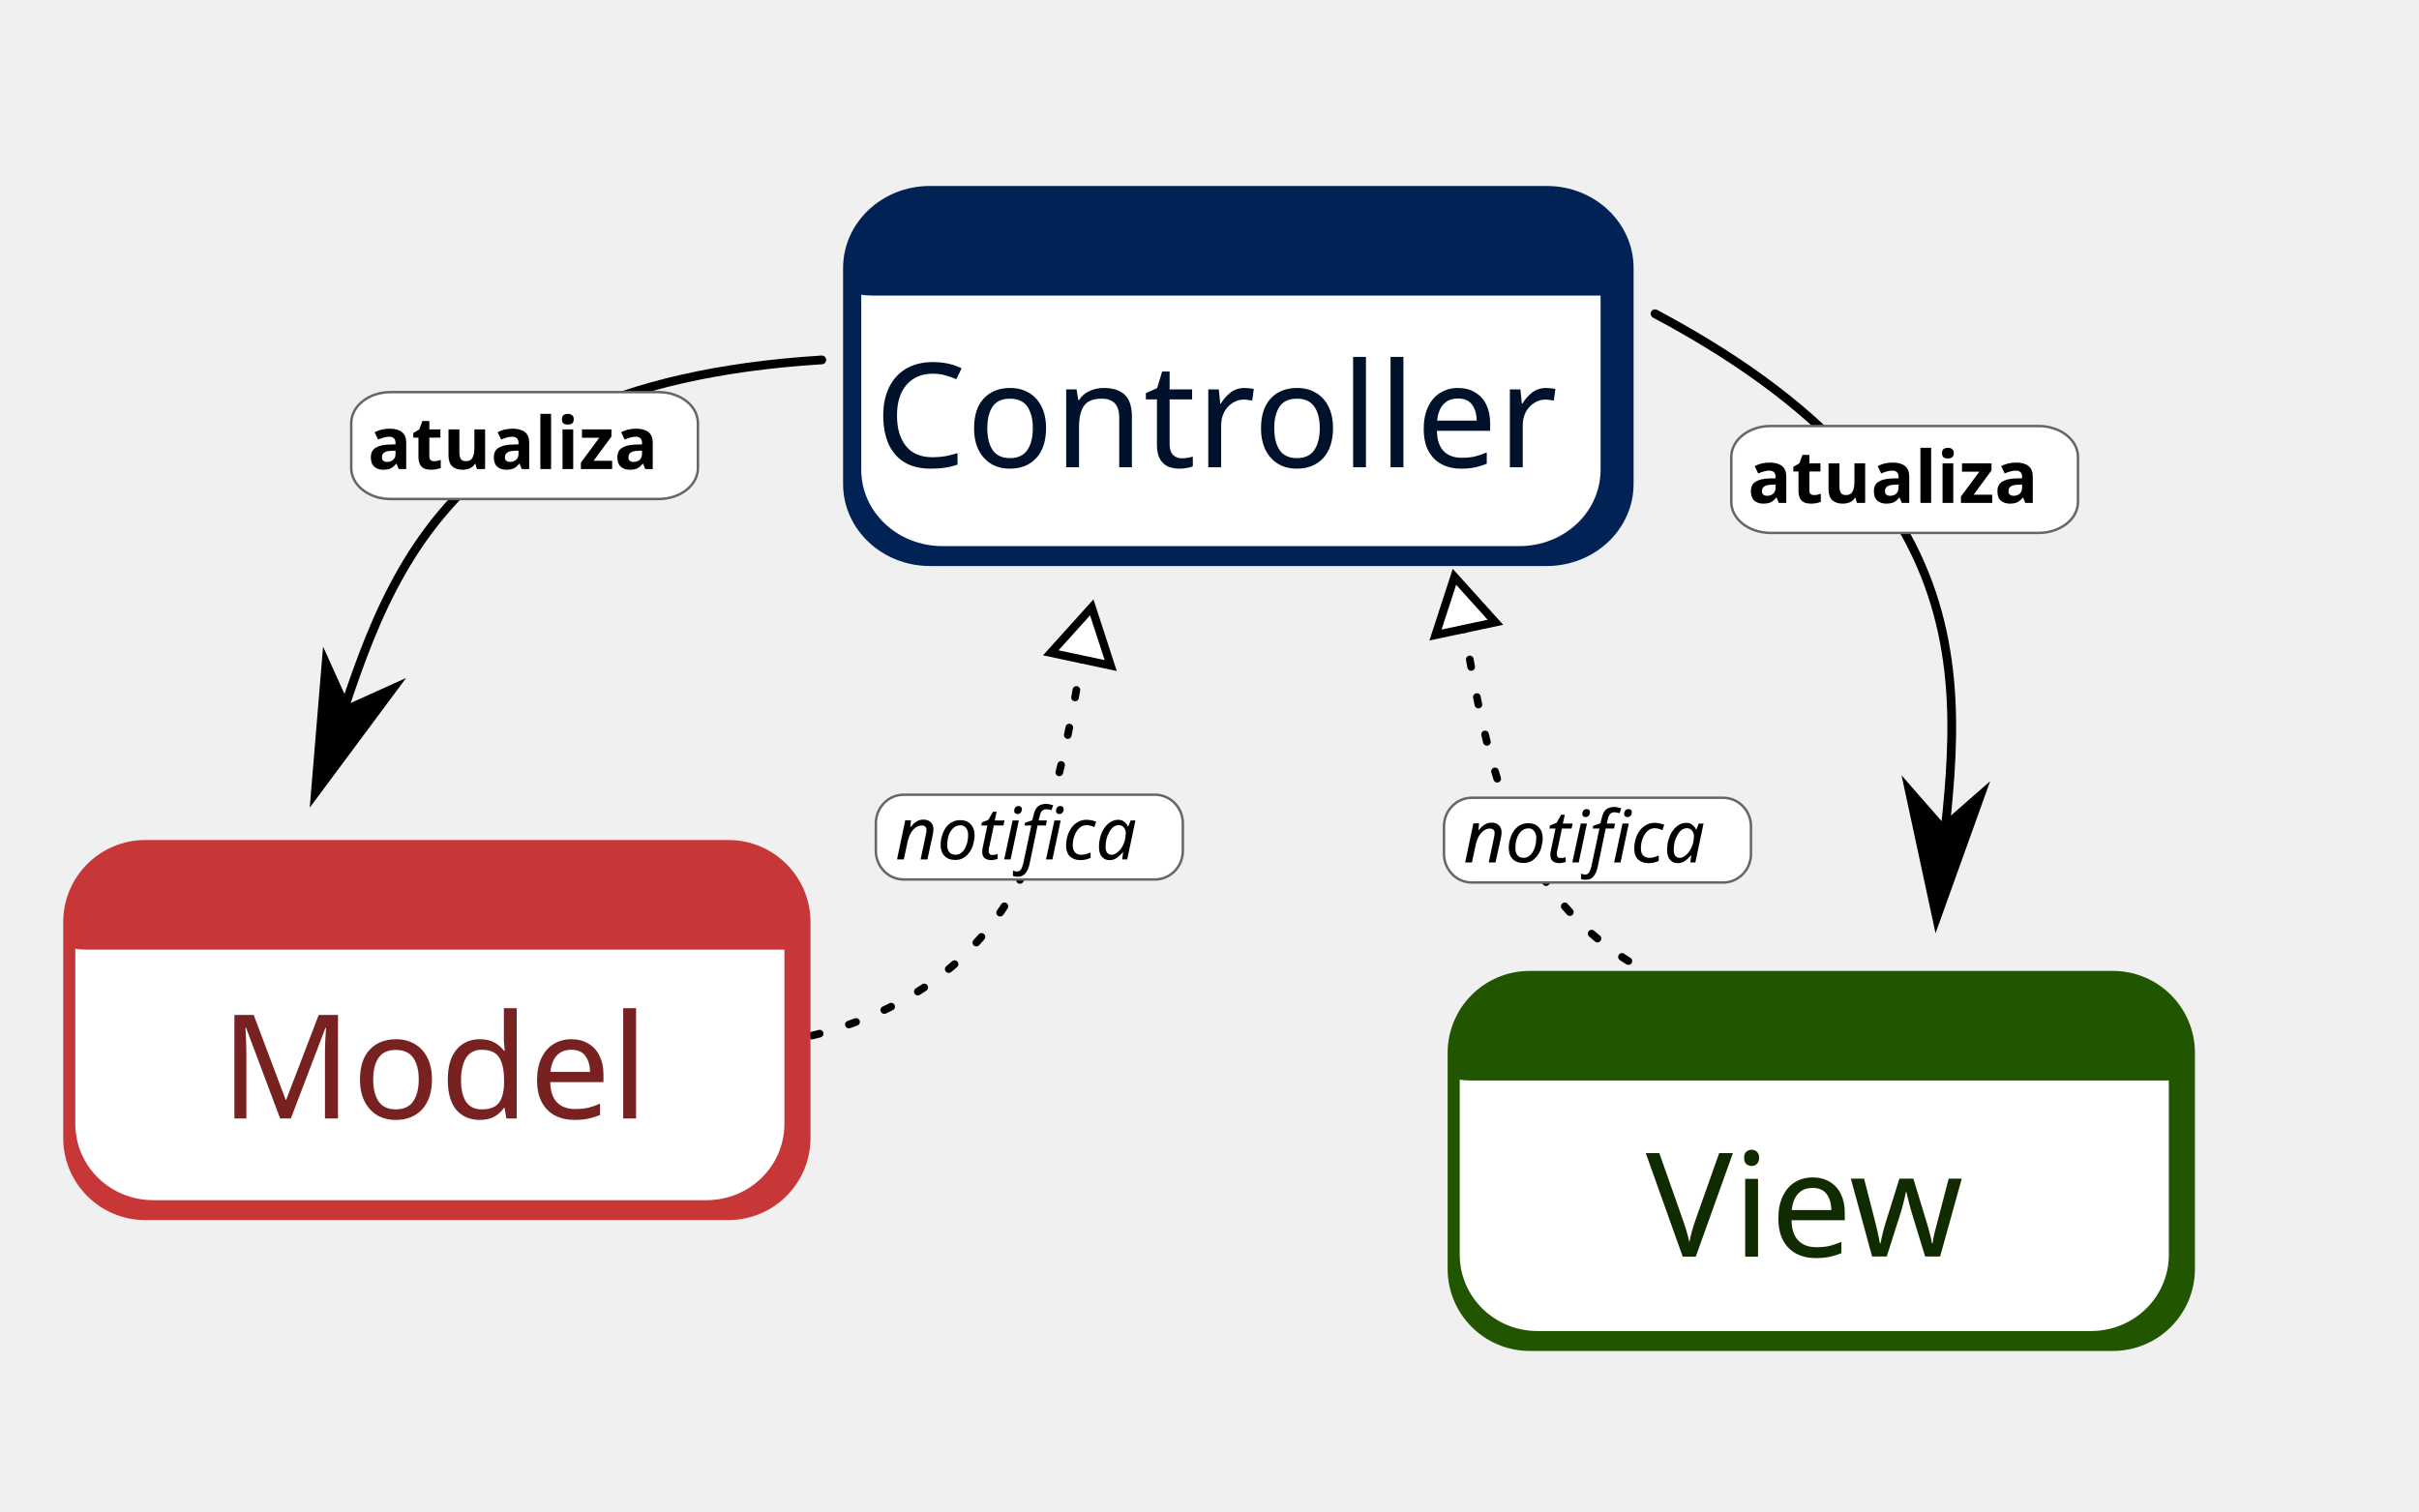
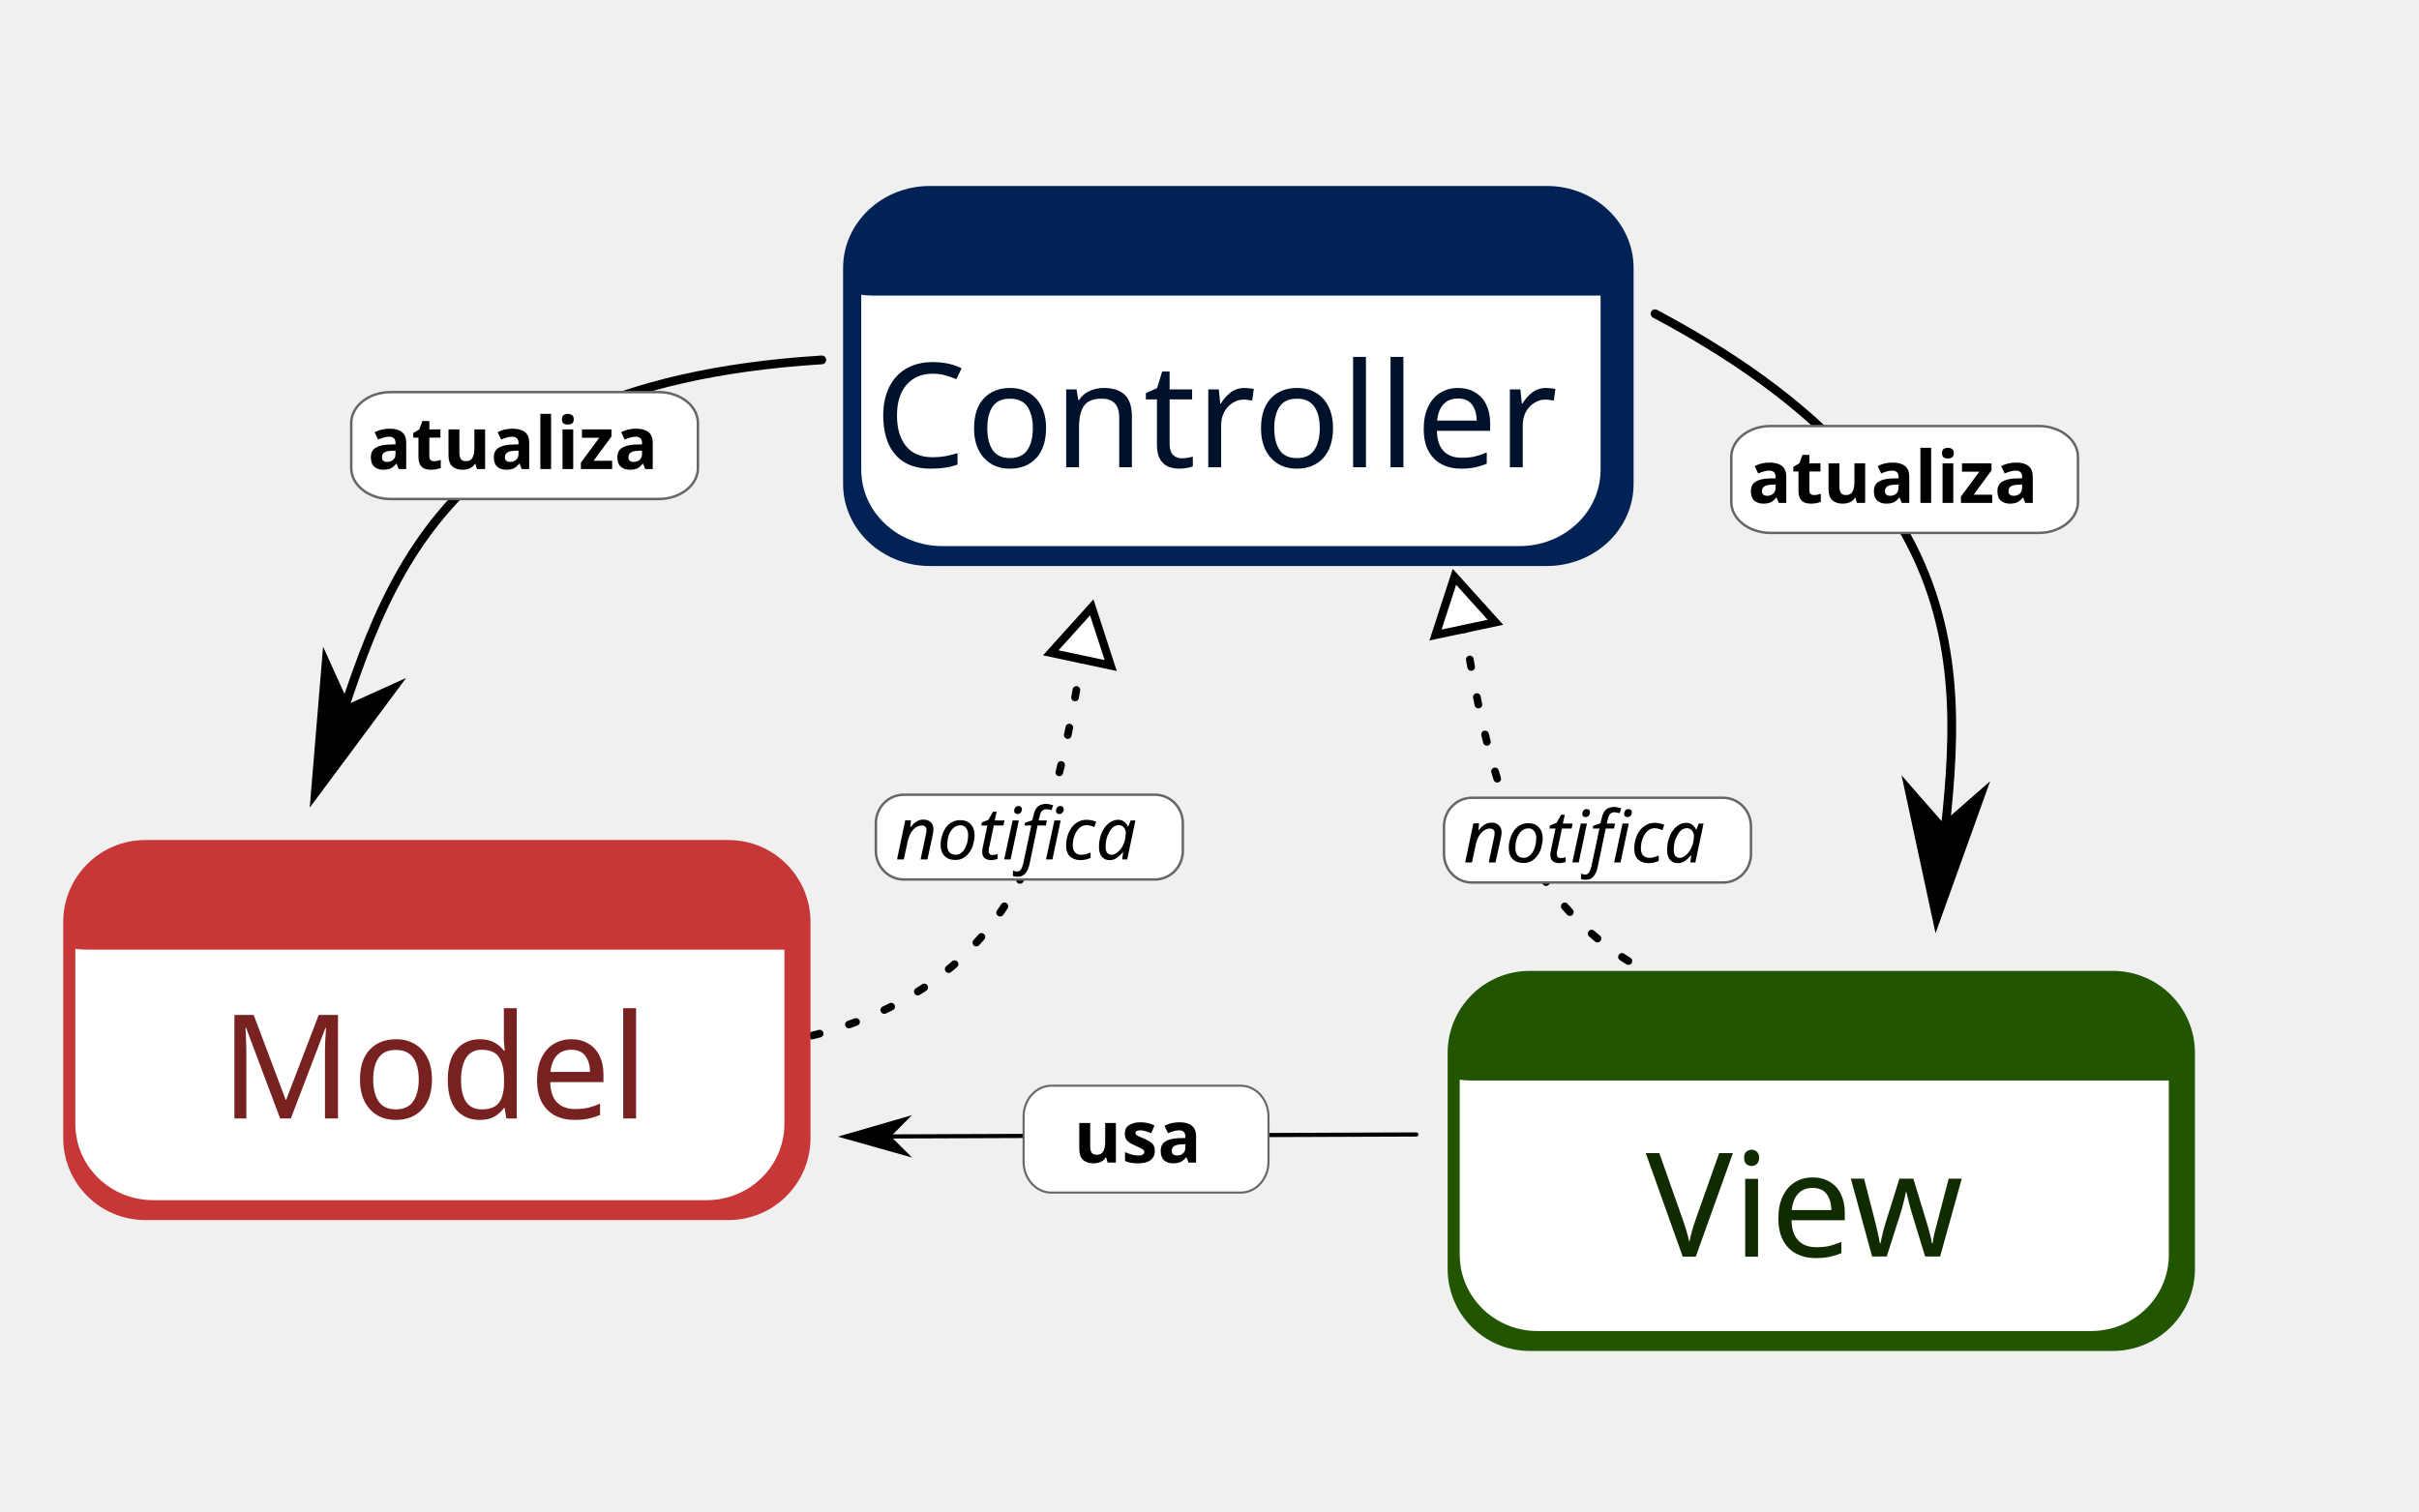
<svg xmlns="http://www.w3.org/2000/svg" width="800" height="500" viewBox="0 0 211.667 132.292" version="1.1" id="svg8">
  <defs id="defs2">
+     <marker orient="auto" refY="0.0" refX="0.0" id="marker4888" style="overflow:visible;">
+       <path id="path4886" d="M 0.0,0.0 L 5.0,-5.0 L -12.5,0.0 L 5.0,5.0 L 0.0,0.0 z " style="fill-rule:evenodd;stroke:#000000;stroke-width:1pt;stroke-opacity:1;fill:#000000;fill-opacity:1" transform="scale(0.8) rotate(180) translate(12.5,0)" />
+     </marker>
+     <marker style="overflow:visible;" id="marker4638" refX="0.0" refY="0.0" orient="auto">
+       <path transform="scale(0.8) rotate(180) translate(12.5,0)" style="fill-rule:evenodd;stroke:#000000;stroke-width:1pt;stroke-opacity:1;fill:#000000;fill-opacity:1" d="M 0.0,0.0 L 5.0,-5.0 L -12.5,0.0 L 5.0,5.0 L 0.0,0.0 z " id="path4636" />
+     </marker>
    <marker orient="auto" refY="0.0" refX="0.0" id="marker2011" style="overflow:visible">
      <path id="path2009" d="M 5.77,0.0 L -2.88,5.0 L -2.88,-5.0 L 5.77,0.0 z " style="fill-rule:evenodd;fill:#ffffff;stroke:#000000;stroke-width:1pt;stroke-opacity:1" transform="scale(0.8) translate(-6,0)" />
    </marker>
    <marker orient="auto" refY="0.0" refX="0.0" id="marker929" style="overflow:visible;">
      <path id="path927" d="M 0.0,0.0 L 5.0,-5.0 L -12.5,0.0 L 5.0,5.0 L 0.0,0.0 z " style="fill-rule:evenodd;stroke:#000000;stroke-width:1pt;stroke-opacity:1;fill:#000000;fill-opacity:1" transform="scale(0.8) rotate(180) translate(12.5,0)" />
    </marker>
    <marker orient="auto" refY="0.0" refX="0.0" id="marker9029" style="overflow:visible">
      <path id="path9027" d="M 5.77,0.0 L -2.88,5.0 L -2.88,-5.0 L 5.77,0.0 z " style="fill-rule:evenodd;fill:#ffffff;stroke:#000000;stroke-width:1pt;stroke-opacity:1" transform="scale(0.8) translate(-6,0)" />
    </marker>
    <marker orient="auto" refY="0.0" refX="0.0" id="marker8619" style="overflow:visible;">
      <path id="path8617" d="M 0.0,0.0 L 5.0,-5.0 L -12.5,0.0 L 5.0,5.0 L 0.0,0.0 z " style="fill-rule:evenodd;stroke:#000000;stroke-width:1pt;stroke-opacity:1;fill:#000000;fill-opacity:1" transform="scale(0.8) rotate(180) translate(12.5,0)" />
    </marker>
    <marker style="overflow:visible" id="marker7367" refX="0.0" refY="0.0" orient="auto">
      <path transform="scale(0.8) translate(-6,0)" style="fill-rule:evenodd;fill:#ffffff;stroke:#000000;stroke-width:1pt;stroke-opacity:1" d="M 5.77,0.0 L -2.88,5.0 L -2.88,-5.0 L 5.77,0.0 z " id="path7365" />
    </marker>
    <marker style="overflow:visible" id="marker6923" refX="0.0" refY="0.0" orient="auto">
      <path transform="scale(0.8) translate(-6,0)" style="fill-rule:evenodd;fill:#ffffff;stroke:#000000;stroke-width:1pt;stroke-opacity:1" d="M 5.77,0.0 L -2.88,5.0 L -2.88,-5.0 L 5.77,0.0 z " id="path6921" />
    </marker>
    <marker style="overflow:visible;" id="marker6083" refX="0.0" refY="0.0" orient="auto">
      <path transform="scale(0.8) rotate(180) translate(12.5,0)" style="fill-rule:evenodd;stroke:#000000;stroke-width:1pt;stroke-opacity:1;fill:#000000;fill-opacity:1" d="M 0.0,0.0 L 5.0,-5.0 L -12.5,0.0 L 5.0,5.0 L 0.0,0.0 z " id="path6081" />
    </marker>
    <marker style="overflow:visible;" id="marker5687" refX="0.0" refY="0.0" orient="auto">
      <path transform="scale(0.8) rotate(180) translate(12.5,0)" style="fill-rule:evenodd;stroke:#000000;stroke-width:1pt;stroke-opacity:1;fill:#000000;fill-opacity:1" d="M 0.0,0.0 L 5.0,-5.0 L -12.5,0.0 L 5.0,5.0 L 0.0,0.0 z " id="path5685" />
    </marker>
    <marker orient="auto" refY="0.0" refX="0.0" id="EmptyTriangleOutM" style="overflow:visible">
      <path id="path4708" d="M 5.77,0.0 L -2.88,5.0 L -2.88,-5.0 L 5.77,0.0 z " style="fill-rule:evenodd;fill:#ffffff;stroke:#000000;stroke-width:1pt;stroke-opacity:1" transform="scale(0.4) translate(-4.5,0)" />
    </marker>
    <marker style="overflow:visible;" id="marker5211" refX="0.0" refY="0.0" orient="auto">
      <path transform="scale(0.8) rotate(180) translate(12.5,0)" style="fill-rule:evenodd;stroke:#000000;stroke-width:1pt;stroke-opacity:1;fill:#000000;fill-opacity:1" d="M 0.0,0.0 L 5.0,-5.0 L -12.5,0.0 L 5.0,5.0 L 0.0,0.0 z " id="path5209" />
    </marker>
  </defs>
  <g id="layer1" transform="translate(0,-164.7083)">
    <path style="fill:none;stroke:#000000;stroke-width:0.67;stroke-linecap:round;stroke-linejoin:bevel;stroke-miterlimit:4;stroke-dasharray:0.67, 2.68;stroke-dashoffset:0;stroke-opacity:1;marker-end:url(#marker6923)" d="m 64.48,256.516 c 28.047,-3.105 27.925,-23.944 31.077,-38.77" id="path6919" />
    <g id="g5675">
      <rect style="opacity:1;fill:#c83737;fill-opacity:1;stroke:none;stroke-width:1.565;stroke-miterlimit:4;stroke-dasharray:none;stroke-opacity:1" id="rect4515" width="65.39" height="33.262" x="5.531" y="238.23" ry="7.182" rx="7.182" />
      <path style="opacity:1;fill:#ffffff;fill-opacity:1;stroke:none;stroke-width:1.472;stroke-miterlimit:4;stroke-dasharray:none;stroke-opacity:1" d="m 6.589,247.754 v 15.304 c 0,3.707 3.039,6.691 6.815,6.691 h 48.42 c 3.775,0 6.815,-2.984 6.815,-6.691 V 247.823 H 7.577 c -0.336,0 -0.665,-0.025 -0.988,-0.069 z" id="path4517" />
      <text id="text5643" y="262.604" x="19.277" style="font-style:normal;font-variant:normal;font-weight:normal;font-stretch:normal;font-size:16.933px;line-height:1.25;font-family:AcmeFont;-inkscape-font-specification:AcmeFont;letter-spacing:0px;word-spacing:0px;fill:#782121;fill-opacity:1;stroke:none;stroke-width:0.265" xml:space="preserve">
        <tspan style="font-style:normal;font-variant:normal;font-weight:normal;font-stretch:normal;font-size:12.7px;font-family:AcmeFont;-inkscape-font-specification:AcmeFont;fill:#782121;stroke-width:0.265" y="262.604" x="19.277" id="tspan5641">Model</tspan>
      </text>
    </g>
    <path id="path9025" d="M 158.318,253.843 C 130.27,250.739 130.393,229.9 127.241,215.073" style="fill:none;stroke:#000000;stroke-width:0.67;stroke-linecap:round;stroke-linejoin:bevel;stroke-miterlimit:4;stroke-dasharray:0.67, 2.68;stroke-dashoffset:0;stroke-opacity:1;marker-end:url(#marker9029)" />
    <g id="g5669">
      <rect rx="7.182" ry="7.182" y="249.684" x="126.671" height="33.262" width="65.39" id="rect4521" style="opacity:1;fill:#225500;fill-opacity:1;stroke:none;stroke-width:1.565;stroke-miterlimit:4;stroke-dasharray:none;stroke-opacity:1" />
      <path id="path4523" d="m 127.729,259.209 v 15.304 c 0,3.707 3.039,6.691 6.815,6.691 h 48.42 c 3.775,0 6.815,-2.984 6.815,-6.691 v -15.235 h -61.061 c -0.336,0 -0.665,-0.025 -0.988,-0.069 z" style="opacity:1;fill:#ffffff;fill-opacity:1;stroke:none;stroke-width:1.472;stroke-miterlimit:4;stroke-dasharray:none;stroke-opacity:1" />
      <text xml:space="preserve" style="font-style:normal;font-variant:normal;font-weight:normal;font-stretch:normal;font-size:10.583px;line-height:1.25;font-family:AcmeFont;-inkscape-font-specification:AcmeFont;letter-spacing:0px;word-spacing:0px;fill:#112b00;fill-opacity:1;stroke:none;stroke-width:0.265" x="144.009" y="274.699" id="text5647">
        <tspan id="tspan5645" x="144.009" y="274.699" style="font-style:normal;font-variant:normal;font-weight:normal;font-stretch:normal;font-size:12.7px;font-family:AcmeFont;-inkscape-font-specification:AcmeFont;fill:#112b00;stroke-width:0.265">View</tspan>
      </text>
    </g>
    <g id="g5663">
      <rect rx="7.597" ry="7.182" y="180.985" x="73.772" height="33.262" width="69.17" id="rect4504" style="opacity:1;fill:#002255;fill-opacity:1;stroke:none;stroke-width:1.61;stroke-miterlimit:4;stroke-dasharray:none;stroke-opacity:1" />
      <path id="rect4506" d="m 75.36,190.509 v 15.304 c 0,3.707 3.169,6.691 7.105,6.691 h 50.484 c 3.936,0 7.105,-2.984 7.105,-6.691 V 190.578 H 76.39 c -0.35,0 -0.693,-0.025 -1.03,-0.069 z" style="opacity:1;fill:#ffffff;fill-opacity:1;stroke:none;stroke-width:1.503;stroke-miterlimit:4;stroke-dasharray:none;stroke-opacity:1" />
      <text id="text5651" y="205.605" x="76.502" style="font-style:normal;font-variant:normal;font-weight:normal;font-stretch:normal;font-size:13.885px;line-height:1.25;font-family:AcmeFont;-inkscape-font-specification:AcmeFont;letter-spacing:0px;word-spacing:0px;fill:#00112b;fill-opacity:1;stroke:none;stroke-width:0.265" xml:space="preserve">
        <tspan style="font-style:normal;font-variant:normal;font-weight:normal;font-stretch:normal;font-size:12.7px;font-family:AcmeFont;-inkscape-font-specification:AcmeFont;fill:#00112b;stroke-width:0.265" y="205.605" x="76.502" id="tspan5649">Controller</tspan>
      </text>
    </g>
    <path id="path6079" d="m 71.91,196.208 c -36.871,2.291 -38.733,23.091 -44.283,37.796" style="fill:none;stroke:#000000;stroke-width:0.765;stroke-linecap:round;stroke-linejoin:round;stroke-miterlimit:4;stroke-dasharray:none;stroke-opacity:1;marker-end:url(#marker6083)" />
    <g id="g8602" transform="translate(-1.271497,-5.963774)">
      <rect ry="2.705" rx="3.44" y="204.992" x="32.006" height="9.354" width="30.335" id="rect8585" style="opacity:1;fill:#ffffff;fill-opacity:1;stroke:#666666;stroke-width:0.216;stroke-linecap:round;stroke-linejoin:bevel;stroke-miterlimit:4;stroke-dasharray:none;stroke-dashoffset:0;stroke-opacity:1" />
      <text xml:space="preserve" style="font-style:normal;font-variant:normal;font-weight:bold;font-stretch:normal;font-size:6.35px;line-height:1.25;font-family:sans-serif;-inkscape-font-specification:'sans-serif, Bold';font-variant-ligatures:normal;font-variant-caps:normal;font-variant-numeric:normal;font-feature-settings:normal;text-align:start;letter-spacing:0px;word-spacing:0px;writing-mode:lr-tb;text-anchor:start;fill:#000000;fill-opacity:1;stroke:none;stroke-width:0.265" x="33.456" y="211.721" id="text7851">
        <tspan id="tspan7849" x="33.456" y="211.721" style="font-style:normal;font-variant:normal;font-weight:bold;font-stretch:normal;font-size:6.35px;font-family:sans-serif;-inkscape-font-specification:'sans-serif, Bold';font-variant-ligatures:normal;font-variant-caps:normal;font-variant-numeric:normal;font-feature-settings:normal;text-align:start;writing-mode:lr-tb;text-anchor:start;stroke-width:0.265">atualiza</tspan>
      </text>
    </g>
    <g id="g8607">
      <rect ry="2.504" rx="2.437" y="234.264" x="76.64" height="7.417" width="26.861" id="rect8581" style="opacity:1;fill:#ffffff;fill-opacity:1;stroke:#666666;stroke-width:0.216;stroke-linecap:round;stroke-linejoin:bevel;stroke-miterlimit:4;stroke-dasharray:none;stroke-dashoffset:0;stroke-opacity:1" />
      <text id="text7855" y="239.926" x="78.336" style="font-style:italic;font-variant:normal;font-weight:normal;font-stretch:normal;font-size:6.35px;line-height:1.25;font-family:sans-serif;-inkscape-font-specification:'sans-serif, Italic';font-variant-ligatures:normal;font-variant-caps:normal;font-variant-numeric:normal;font-feature-settings:normal;text-align:start;letter-spacing:0px;word-spacing:0px;writing-mode:lr-tb;text-anchor:start;fill:#000000;fill-opacity:1;stroke:none;stroke-width:0.265" xml:space="preserve">
        <tspan style="font-style:italic;font-variant:normal;font-weight:normal;font-stretch:normal;font-size:6.35px;font-family:sans-serif;-inkscape-font-specification:'sans-serif, Italic';font-variant-ligatures:normal;font-variant-caps:normal;font-variant-numeric:normal;font-feature-settings:normal;text-align:start;writing-mode:lr-tb;text-anchor:start;stroke-width:0.265" y="239.926" x="78.336" id="tspan7853">notifica</tspan>
      </text>
    </g>
    <path style="fill:none;stroke:#000000;stroke-width:0.765;stroke-linecap:round;stroke-linejoin:round;stroke-miterlimit:4;stroke-dasharray:none;stroke-opacity:1;marker-end:url(#marker8619)" d="m 144.817,192.165 c 32.609,17.36 25.687,37.062 24.645,52.746" id="path8615" />
    <g transform="translate(119.4852,-2.996948)" id="g9017">
      <rect style="opacity:1;fill:#ffffff;fill-opacity:1;stroke:#666666;stroke-width:0.216;stroke-linecap:round;stroke-linejoin:bevel;stroke-miterlimit:4;stroke-dasharray:none;stroke-dashoffset:0;stroke-opacity:1" id="rect9011" width="30.335" height="9.354" x="32.006" y="204.992" rx="3.44" ry="2.705" />
      <text id="text9015" y="211.721" x="33.456" style="font-style:normal;font-variant:normal;font-weight:bold;font-stretch:normal;font-size:6.35px;line-height:1.25;font-family:sans-serif;-inkscape-font-specification:'sans-serif, Bold';font-variant-ligatures:normal;font-variant-caps:normal;font-variant-numeric:normal;font-feature-settings:normal;text-align:start;letter-spacing:0px;word-spacing:0px;writing-mode:lr-tb;text-anchor:start;fill:#000000;fill-opacity:1;stroke:none;stroke-width:0.265" xml:space="preserve">
        <tspan style="font-style:normal;font-variant:normal;font-weight:bold;font-stretch:normal;font-size:6.35px;font-family:sans-serif;-inkscape-font-specification:'sans-serif, Bold';font-variant-ligatures:normal;font-variant-caps:normal;font-variant-numeric:normal;font-feature-settings:normal;text-align:start;writing-mode:lr-tb;text-anchor:start;stroke-width:0.265" y="211.721" x="33.456" id="tspan9013">atualiza</tspan>
      </text>
    </g>
    <g id="g9469" transform="translate(49.71213,0.2672695)">
      <rect style="opacity:1;fill:#ffffff;fill-opacity:1;stroke:#666666;stroke-width:0.216;stroke-linecap:round;stroke-linejoin:bevel;stroke-miterlimit:4;stroke-dasharray:none;stroke-dashoffset:0;stroke-opacity:1" id="rect9463" width="26.861" height="7.417" x="76.64" y="234.264" rx="2.437" ry="2.504" />
      <text xml:space="preserve" style="font-style:italic;font-variant:normal;font-weight:normal;font-stretch:normal;font-size:6.35px;line-height:1.25;font-family:sans-serif;-inkscape-font-specification:'sans-serif, Italic';font-variant-ligatures:normal;font-variant-caps:normal;font-variant-numeric:normal;font-feature-settings:normal;text-align:start;letter-spacing:0px;word-spacing:0px;writing-mode:lr-tb;text-anchor:start;fill:#000000;fill-opacity:1;stroke:none;stroke-width:0.265" x="78.336" y="239.926" id="text9467">
        <tspan id="tspan9465" x="78.336" y="239.926" style="font-style:italic;font-variant:normal;font-weight:normal;font-stretch:normal;font-size:6.35px;font-family:sans-serif;-inkscape-font-specification:'sans-serif, Italic';font-variant-ligatures:normal;font-variant-caps:normal;font-variant-numeric:normal;font-feature-settings:normal;text-align:start;writing-mode:lr-tb;text-anchor:start;stroke-width:0.265">notifica</tspan>
      </text>
    </g>
    <path style="fill:none;stroke:#000000;stroke-width:0.765;stroke-linecap:round;stroke-linejoin:round;stroke-miterlimit:4;stroke-dasharray:none;stroke-opacity:1;marker-end:url(#marker929)" d="m -104.234,209.248 80.379,-1.136" id="path925" />
    <g transform="translate(-116.5542,-1.333087)" id="g1999">
      <rect style="opacity:1;fill:#ffffff;fill-opacity:1;stroke:#666666;stroke-width:0.216;stroke-linecap:round;stroke-linejoin:bevel;stroke-miterlimit:4;stroke-dasharray:none;stroke-dashoffset:0;stroke-opacity:1" id="rect1993" width="30.335" height="9.354" x="32.006" y="204.992" rx="3.44" ry="2.705" />
      <text id="text1997" y="211.721" x="33.456" style="font-style:normal;font-variant:normal;font-weight:bold;font-stretch:normal;font-size:6.35px;line-height:1.25;font-family:sans-serif;-inkscape-font-specification:'sans-serif, Bold';font-variant-ligatures:normal;font-variant-caps:normal;font-variant-numeric:normal;font-feature-settings:normal;text-align:start;letter-spacing:0px;word-spacing:0px;writing-mode:lr-tb;text-anchor:start;fill:#000000;fill-opacity:1;stroke:none;stroke-width:0.265" xml:space="preserve">
        <tspan style="font-style:normal;font-variant:normal;font-weight:bold;font-stretch:normal;font-size:6.35px;font-family:sans-serif;-inkscape-font-specification:'sans-serif, Bold';font-variant-ligatures:normal;font-variant-caps:normal;font-variant-numeric:normal;font-feature-settings:normal;text-align:start;writing-mode:lr-tb;text-anchor:start;stroke-width:0.265" y="211.721" x="33.456" id="tspan1995">atualiza</tspan>
      </text>
    </g>
    <path id="path2007" d="m -103.53,235.16 81.348,-0.028" style="fill:none;stroke:#000000;stroke-width:0.67;stroke-linecap:round;stroke-linejoin:bevel;stroke-miterlimit:4;stroke-dasharray:0.67, 2.68;stroke-dashoffset:0;stroke-opacity:1;marker-end:url(#marker2011)" />
    <g id="g2829" transform="translate(-157.8051,-3.02381)">
      <rect style="opacity:1;fill:#ffffff;fill-opacity:1;stroke:#666666;stroke-width:0.216;stroke-linecap:round;stroke-linejoin:bevel;stroke-miterlimit:4;stroke-dasharray:none;stroke-dashoffset:0;stroke-opacity:1" id="rect2823" width="26.861" height="7.417" x="76.64" y="234.264" rx="2.437" ry="2.504" />
      <text xml:space="preserve" style="font-style:italic;font-variant:normal;font-weight:normal;font-stretch:normal;font-size:6.35px;line-height:1.25;font-family:sans-serif;-inkscape-font-specification:'sans-serif, Italic';font-variant-ligatures:normal;font-variant-caps:normal;font-variant-numeric:normal;font-feature-settings:normal;text-align:start;letter-spacing:0px;word-spacing:0px;writing-mode:lr-tb;text-anchor:start;fill:#000000;fill-opacity:1;stroke:none;stroke-width:0.265" x="78.336" y="239.926" id="text2827">
        <tspan id="tspan2825" x="78.336" y="239.926" style="font-style:italic;font-variant:normal;font-weight:normal;font-stretch:normal;font-size:6.35px;font-family:sans-serif;-inkscape-font-specification:'sans-serif, Italic';font-variant-ligatures:normal;font-variant-caps:normal;font-variant-numeric:normal;font-feature-settings:normal;text-align:start;writing-mode:lr-tb;text-anchor:start;stroke-width:0.265">notifica</tspan>
      </text>
    </g>
+     <g id="g4867">
+       <path style="fill:none;stroke:#000000;stroke-width:0.365;stroke-linecap:round;stroke-linejoin:round;stroke-miterlimit:4;stroke-dasharray:none;stroke-opacity:1;marker-end:url(#marker4638)" d="m -106.639,175.534 80.379,0.187" id="path4626" />
+       <g transform="translate(-118.9597,-33.72507)" id="g4634">
+         <rect style="opacity:1;fill:#ffffff;fill-opacity:1;stroke:#666666;stroke-width:0.182;stroke-linecap:round;stroke-linejoin:bevel;stroke-miterlimit:4;stroke-dasharray:none;stroke-dashoffset:0;stroke-opacity:1" id="rect4628" width="21.427" height="9.354" x="36.459" y="204.992" rx="2.43" ry="2.705" />
+         <text id="text4632" y="211.721" x="40.865" style="font-style:normal;font-variant:normal;font-weight:bold;font-stretch:normal;font-size:6.35px;line-height:1.25;font-family:sans-serif;-inkscape-font-specification:'sans-serif, Bold';font-variant-ligatures:normal;font-variant-caps:normal;font-variant-numeric:normal;font-feature-settings:normal;text-align:start;letter-spacing:0px;word-spacing:0px;writing-mode:lr-tb;text-anchor:start;fill:#000000;fill-opacity:1;stroke:none;stroke-width:0.265" xml:space="preserve">
+           <tspan style="font-style:normal;font-variant:normal;font-weight:bold;font-stretch:normal;font-size:6.35px;font-family:sans-serif;-inkscape-font-specification:'sans-serif, Bold';font-variant-ligatures:normal;font-variant-caps:normal;font-variant-numeric:normal;font-feature-settings:normal;text-align:start;writing-mode:lr-tb;text-anchor:start;stroke-width:0.265" y="211.721" x="40.865" id="tspan4630">usa</tspan>
+         </text>
+       </g>
+     </g>
+     <g id="g5153">
+       <path id="path4869" d="m 123.935,264 -49.911,0.187" style="fill:none;stroke:#000000;stroke-width:0.365;stroke-linecap:round;stroke-linejoin:round;stroke-miterlimit:4;stroke-dasharray:none;stroke-opacity:1;marker-end:url(#marker4888)" />
+       <g id="g4877" transform="translate(53.1082,54.74114)">
+         <rect ry="2.705" rx="2.43" y="204.992" x="36.459" height="9.354" width="21.427" id="rect4871" style="opacity:1;fill:#ffffff;fill-opacity:1;stroke:#666666;stroke-width:0.182;stroke-linecap:round;stroke-linejoin:bevel;stroke-miterlimit:4;stroke-dasharray:none;stroke-dashoffset:0;stroke-opacity:1" />
+         <text xml:space="preserve" style="font-style:normal;font-variant:normal;font-weight:bold;font-stretch:normal;font-size:6.35px;line-height:1.25;font-family:sans-serif;-inkscape-font-specification:'sans-serif, Bold';font-variant-ligatures:normal;font-variant-caps:normal;font-variant-numeric:normal;font-feature-settings:normal;text-align:start;letter-spacing:0px;word-spacing:0px;writing-mode:lr-tb;text-anchor:start;fill:#000000;fill-opacity:1;stroke:none;stroke-width:0.265" x="40.865" y="211.721" id="text4875">
+           <tspan id="tspan4873" x="40.865" y="211.721" style="font-style:normal;font-variant:normal;font-weight:bold;font-stretch:normal;font-size:6.35px;font-family:sans-serif;-inkscape-font-specification:'sans-serif, Bold';font-variant-ligatures:normal;font-variant-caps:normal;font-variant-numeric:normal;font-feature-settings:normal;text-align:start;writing-mode:lr-tb;text-anchor:start;stroke-width:0.265">usa</tspan>
+         </text>
+       </g>
+     </g>
  </g>
</svg>
